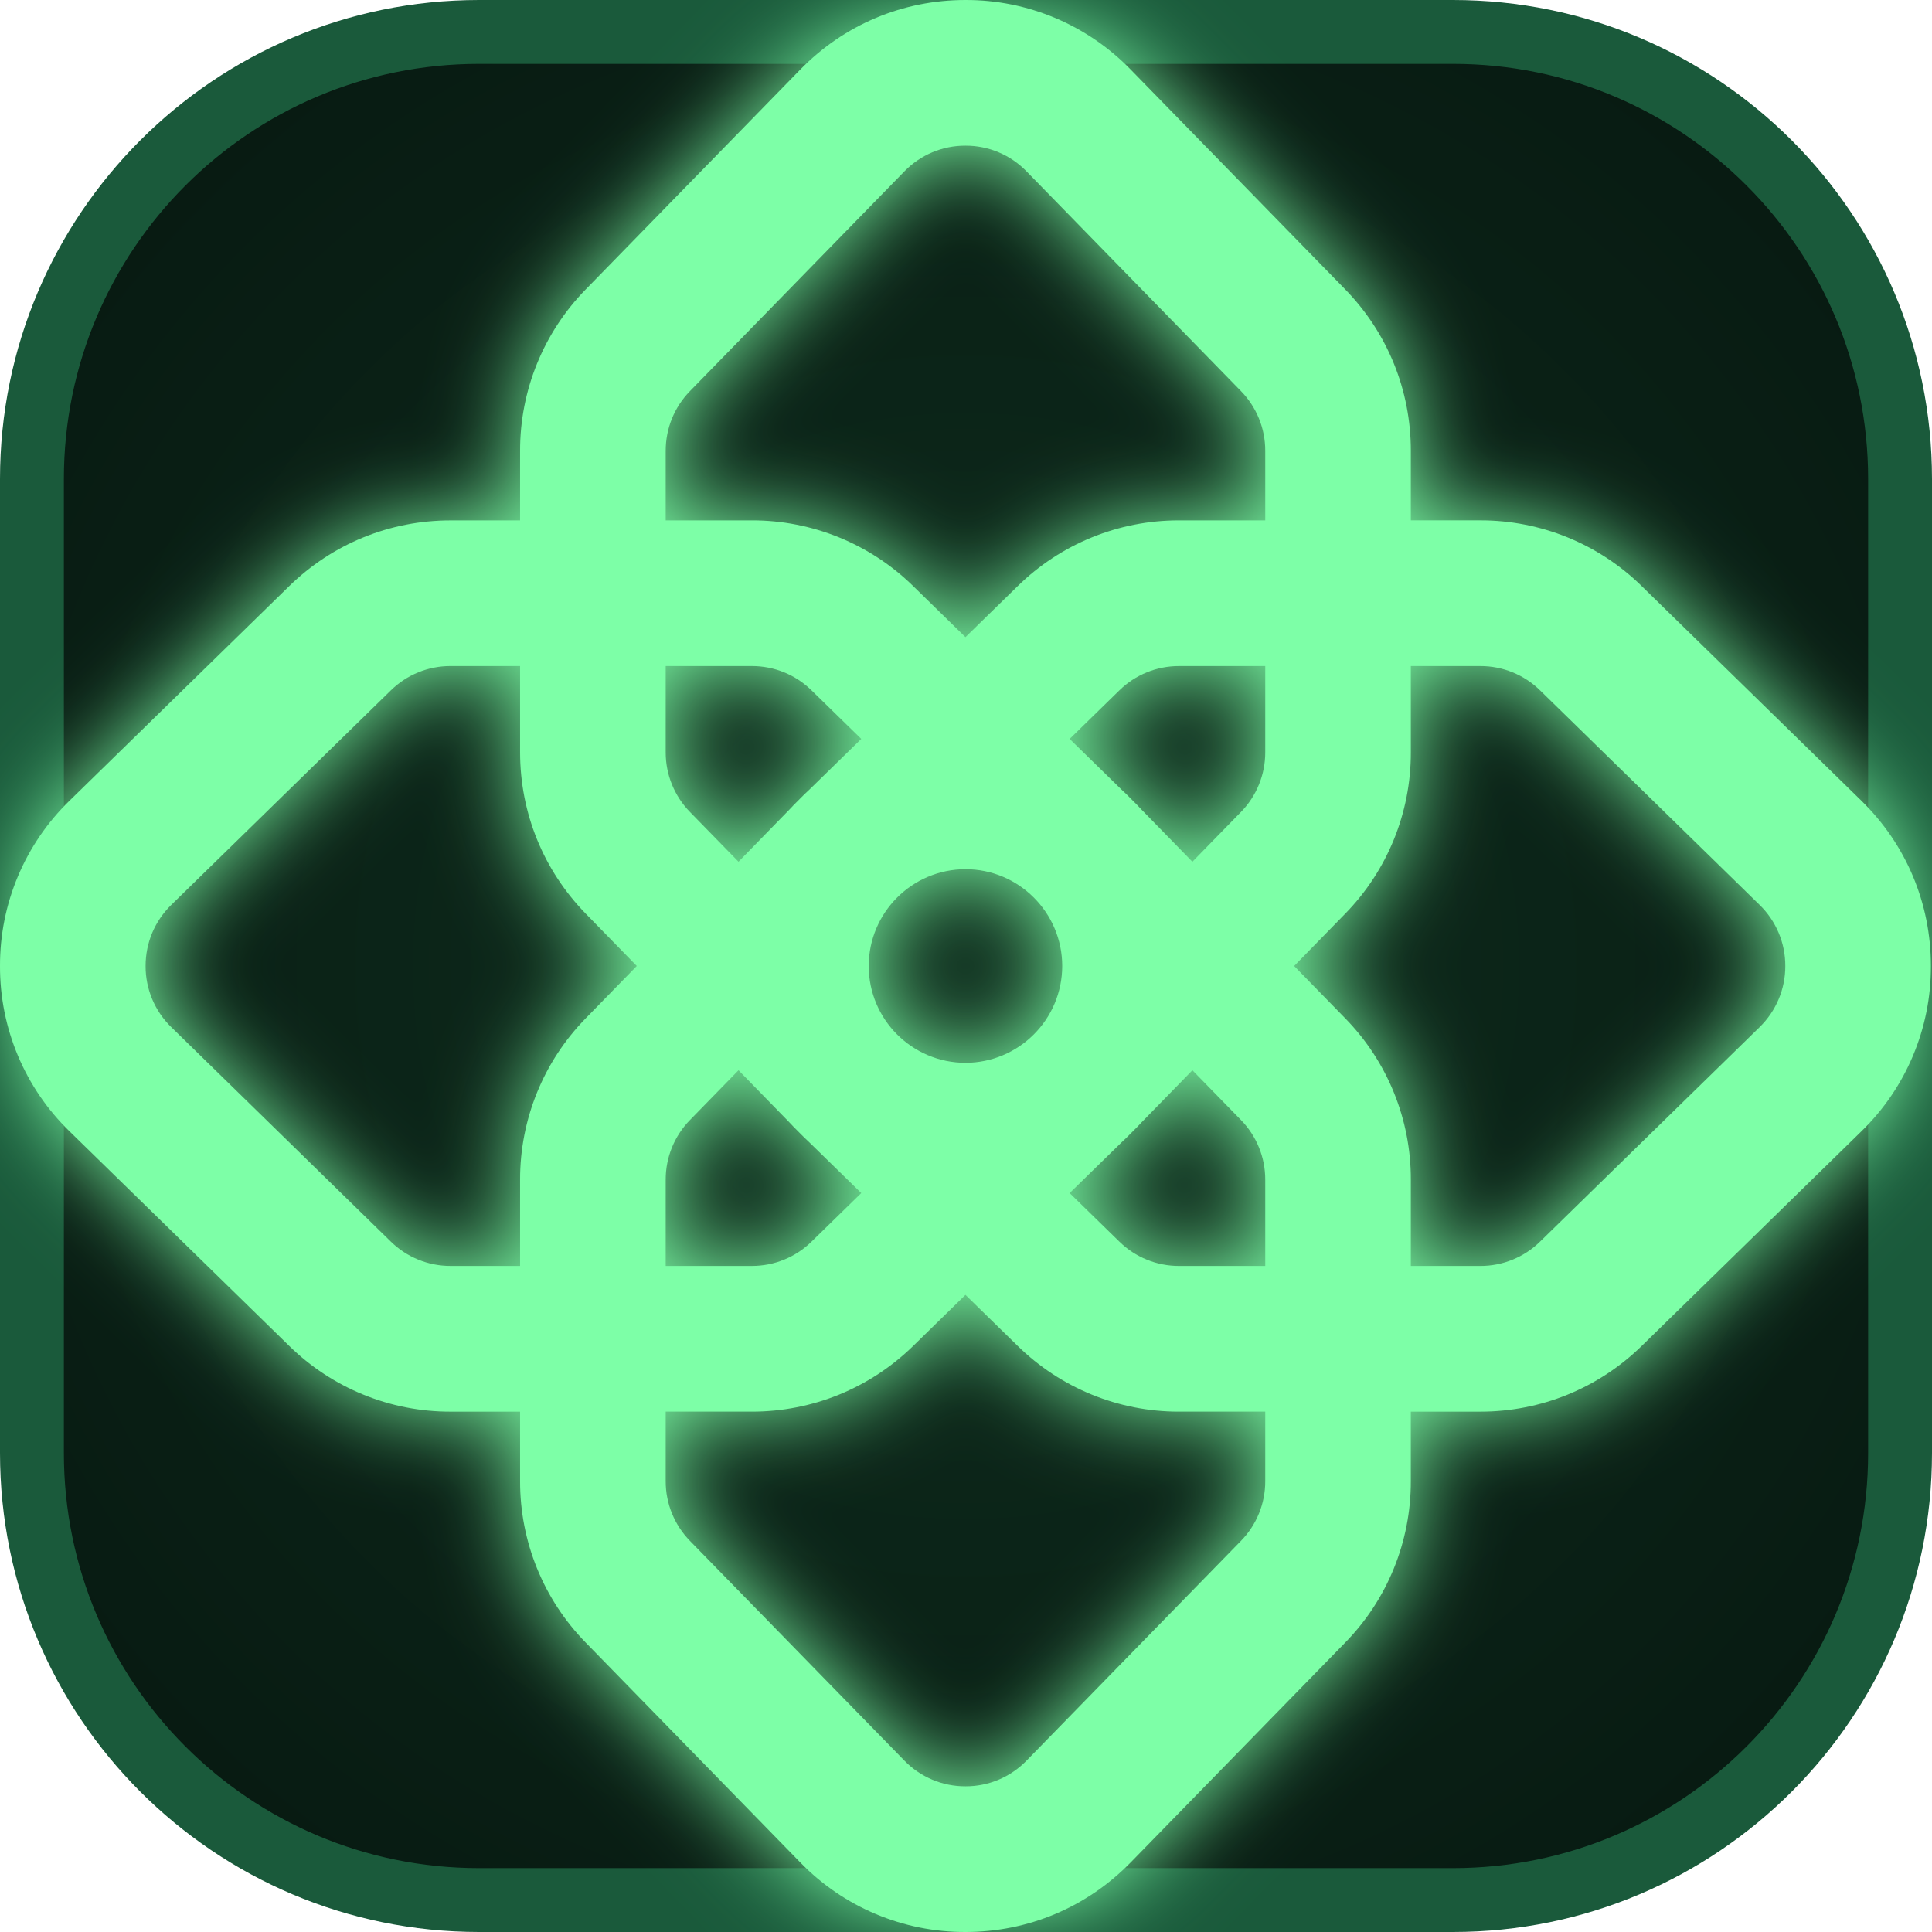
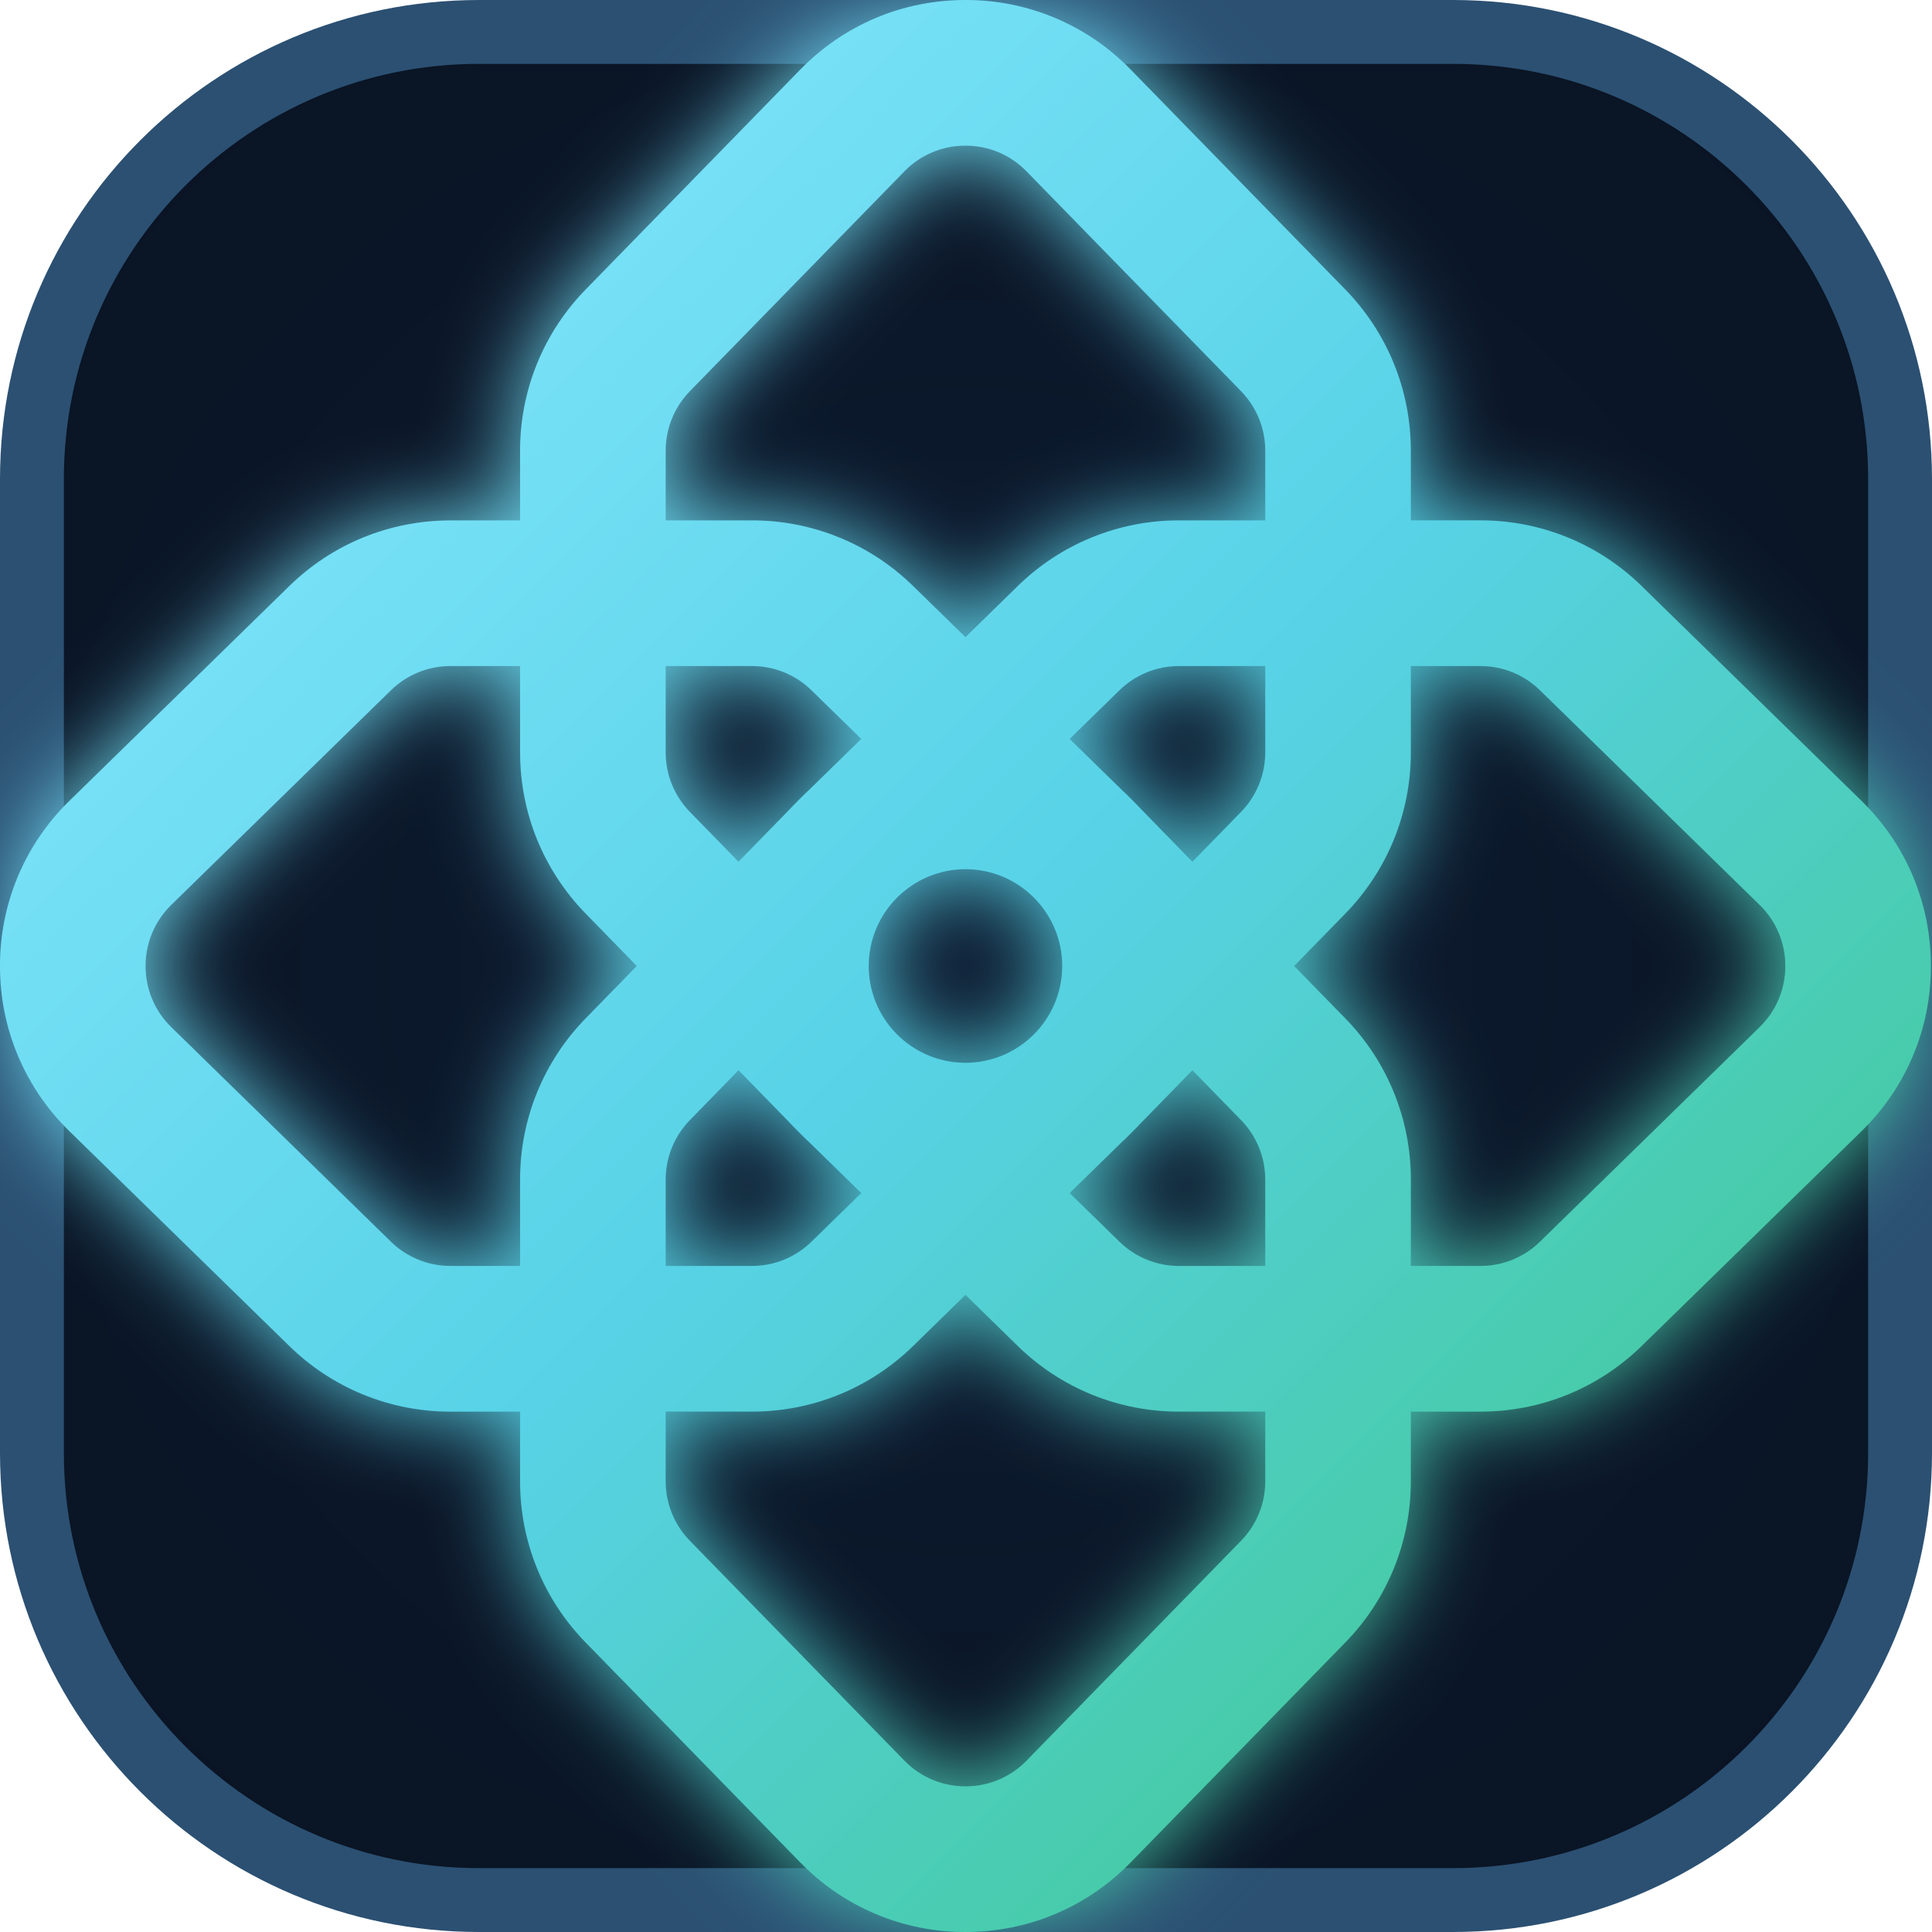
<svg xmlns="http://www.w3.org/2000/svg" width="64" height="64" viewBox="0 0 121 121" fill="none">
  <defs>
    <filter id="ogGlow" x="-35%" y="-35%" width="170%" height="170%" color-interpolation-filters="sRGB">
      <feGaussianBlur stdDeviation="2.8" result="blur" />
      <feMerge>
        <feMergeNode in="blur" />
        <feMergeNode in="SourceGraphic" />
      </feMerge>
    </filter>
+     <linearGradient id="ogFaviconGradient" x1="8" y1="8" x2="110" y2="110" gradientUnits="userSpaceOnUse">
+       <stop offset="0%" stop-color="#87E8FF" />
+       <stop offset="52%" stop-color="#57D2E6" />
+       <stop offset="100%" stop-color="#40C88D" />
+     </linearGradient>
    <radialGradient id="ogBg" cx="0.5" cy="0.5" r="0.9">
-       <stop offset="0%" stop-color="#0F2E1E" />
-       <stop offset="100%" stop-color="#04110C" />
+       <stop offset="0%" stop-color="#0D1B31" />
+       <stop offset="100%" stop-color="#08111E" />
    </radialGradient>
  </defs>
-   <rect x="2" y="2" width="117" height="117" rx="28" fill="url(#ogBg)" stroke="#1A5A3B" stroke-width="4" />
+   <rect x="2" y="2" width="117" height="117" rx="28" fill="url(#ogBg)" stroke="#2B5072" stroke-width="4" />
  <g filter="url(#ogGlow)">
-     <path fill="#7DFFA7" d="M102.823 36.71a14.4 14.4 0 0 0-10.109-4.12H88.36v-4.358c0-3.801-1.462-7.393-4.116-10.114L70.82 4.363A14.36 14.36 0 0 0 60.466 0c-3.93 0-7.606 1.55-10.352 4.363L36.69 18.12a14.4 14.4 0 0 0-4.117 10.114v4.359h-4.356c-3.8 0-7.39 1.463-10.108 4.119L4.36 50.142A14.37 14.37 0 0 0 0 60.501a14.37 14.37 0 0 0 4.36 10.358L18.11 84.29a14.39 14.39 0 0 0 10.107 4.12h4.356v4.356a14.4 14.4 0 0 0 4.117 10.114l13.424 13.757A14.35 14.35 0 0 0 60.466 121c3.93 0 7.607-1.549 10.353-4.363l13.424-13.757a14.4 14.4 0 0 0 4.116-10.114V88.41h4.355c3.8 0 7.39-1.463 10.109-4.119l13.749-13.431a14.37 14.37 0 0 0 4.36-10.358c0-3.932-1.549-7.611-4.36-10.359l-13.749-13.431Zm-61.131 5.004h5.397c1.405 0 2.733.54 3.738 1.523l3.114 3.041-3.254 3.18a14 14 0 0 0-.574.556l-.128.128c-.19.187-.376.377-.535.552l-3.197 3.276-3.04-3.114a5.33 5.33 0 0 1-1.521-3.741zm0 32.17a5.32 5.32 0 0 1 1.522-3.74l3.04-3.116 3.166 3.246q.274.297.566.583l.127.127c.183.188.371.37.543.528l3.285 3.209-3.113 3.04a5.32 5.32 0 0 1-3.739 1.524h-5.397zM36.69 63.77a14.4 14.4 0 0 0-4.117 10.113v5.402h-4.356a5.32 5.32 0 0 1-3.738-1.523L10.73 64.332A5.31 5.31 0 0 1 9.118 60.5c0-1.454.573-2.815 1.613-3.831l13.748-13.432a5.32 5.32 0 0 1 3.738-1.523h4.356v5.4c0 3.803 1.463 7.395 4.117 10.114l3.191 3.271-3.19 3.27Zm42.552 28.995a5.32 5.32 0 0 1-1.523 3.741l-13.423 13.757a5.3 5.3 0 0 1-3.829 1.614 5.3 5.3 0 0 1-3.83-1.615L43.214 96.507a5.33 5.33 0 0 1-1.522-3.74v-4.358h5.397c3.799 0 7.389-1.463 10.109-4.119l3.268-3.193 3.269 3.194a14.4 14.4 0 0 0 10.108 4.118h5.399v4.357ZM54.407 60.5a6.07 6.07 0 0 1 6.06-6.063c3.34 0 6.059 2.72 6.059 6.063a6.07 6.07 0 0 1-6.06 6.063 6.067 6.067 0 0 1-6.059-6.063m24.835 18.786h-5.4a5.32 5.32 0 0 1-3.737-1.523l-3.114-3.041 3.255-3.18q.294-.27.568-.552l.133-.133c.192-.187.376-.378.534-.55l3.199-3.278 3.04 3.115a5.33 5.33 0 0 1 1.522 3.74zm0-32.17a5.33 5.33 0 0 1-1.523 3.74l-3.04 3.115-3.188-3.267a14 14 0 0 0-.545-.561l-.128-.13c-.19-.194-.384-.382-.562-.545l-3.265-3.189 3.113-3.041a5.32 5.32 0 0 1 3.739-1.523h5.399v5.4Zm0-14.524h-5.4a14.39 14.39 0 0 0-10.108 4.119l-3.268 3.193-3.269-3.193a14.39 14.39 0 0 0-10.108-4.12h-5.397v-4.358c0-1.406.54-2.735 1.522-3.74l13.423-13.756a5.3 5.3 0 0 1 3.83-1.614 5.3 5.3 0 0 1 3.829 1.614l13.423 13.755a5.33 5.33 0 0 1 1.523 3.741zm30.959 31.74-13.748 13.43a5.32 5.32 0 0 1-3.739 1.524H88.36v-5.402a14.4 14.4 0 0 0-4.116-10.114l-3.192-3.27 3.192-3.27a14.4 14.4 0 0 0 4.116-10.114v-5.401h4.355a5.32 5.32 0 0 1 3.74 1.523L110.2 56.67a5.31 5.31 0 0 1 1.613 3.831 5.31 5.31 0 0 1-1.613 3.83Z" />
+     <path fill="url(#ogFaviconGradient)" d="M102.823 36.71a14.4 14.4 0 0 0-10.109-4.12H88.36v-4.358c0-3.801-1.462-7.393-4.116-10.114L70.82 4.363A14.36 14.36 0 0 0 60.466 0c-3.93 0-7.606 1.55-10.352 4.363L36.69 18.12a14.4 14.4 0 0 0-4.117 10.114v4.359h-4.356c-3.8 0-7.39 1.463-10.108 4.119L4.36 50.142A14.37 14.37 0 0 0 0 60.501a14.37 14.37 0 0 0 4.36 10.358L18.11 84.29a14.39 14.39 0 0 0 10.107 4.12h4.356v4.356a14.4 14.4 0 0 0 4.117 10.114l13.424 13.757A14.35 14.35 0 0 0 60.466 121c3.93 0 7.607-1.549 10.353-4.363l13.424-13.757a14.4 14.4 0 0 0 4.116-10.114V88.41h4.355c3.8 0 7.39-1.463 10.109-4.119l13.749-13.431a14.37 14.37 0 0 0 4.36-10.358c0-3.932-1.549-7.611-4.36-10.359l-13.749-13.431Zm-61.131 5.004h5.397c1.405 0 2.733.54 3.738 1.523l3.114 3.041-3.254 3.18a14 14 0 0 0-.574.556l-.128.128c-.19.187-.376.377-.535.552l-3.197 3.276-3.04-3.114a5.33 5.33 0 0 1-1.521-3.741zm0 32.17a5.32 5.32 0 0 1 1.522-3.74l3.04-3.116 3.166 3.246q.274.297.566.583l.127.127c.183.188.371.37.543.528l3.285 3.209-3.113 3.04a5.32 5.32 0 0 1-3.739 1.524h-5.397zM36.69 63.77a14.4 14.4 0 0 0-4.117 10.113v5.402h-4.356a5.32 5.32 0 0 1-3.738-1.523L10.73 64.332A5.31 5.31 0 0 1 9.118 60.5c0-1.454.573-2.815 1.613-3.831l13.748-13.432a5.32 5.32 0 0 1 3.738-1.523h4.356v5.4c0 3.803 1.463 7.395 4.117 10.114l3.191 3.271-3.19 3.27Zm42.552 28.995a5.32 5.32 0 0 1-1.523 3.741l-13.423 13.757a5.3 5.3 0 0 1-3.829 1.614 5.3 5.3 0 0 1-3.83-1.615L43.214 96.507a5.33 5.33 0 0 1-1.522-3.74v-4.358h5.397c3.799 0 7.389-1.463 10.109-4.119l3.268-3.193 3.269 3.194a14.4 14.4 0 0 0 10.108 4.118h5.399v4.357ZM54.407 60.5a6.07 6.07 0 0 1 6.06-6.063c3.34 0 6.059 2.72 6.059 6.063a6.07 6.07 0 0 1-6.06 6.063 6.067 6.067 0 0 1-6.059-6.063m24.835 18.786h-5.4a5.32 5.32 0 0 1-3.737-1.523l-3.114-3.041 3.255-3.18q.294-.27.568-.552l.133-.133c.192-.187.376-.378.534-.55l3.199-3.278 3.04 3.115a5.33 5.33 0 0 1 1.522 3.74zm0-32.17a5.33 5.33 0 0 1-1.523 3.74l-3.04 3.115-3.188-3.267a14 14 0 0 0-.545-.561l-.128-.13c-.19-.194-.384-.382-.562-.545l-3.265-3.189 3.113-3.041a5.32 5.32 0 0 1 3.739-1.523h5.399v5.4Zm0-14.524h-5.4a14.39 14.39 0 0 0-10.108 4.119l-3.268 3.193-3.269-3.193a14.39 14.39 0 0 0-10.108-4.12h-5.397v-4.358c0-1.406.54-2.735 1.522-3.74l13.423-13.756a5.3 5.3 0 0 1 3.83-1.614 5.3 5.3 0 0 1 3.829 1.614l13.423 13.755a5.33 5.33 0 0 1 1.523 3.741zm30.959 31.74-13.748 13.43a5.32 5.32 0 0 1-3.739 1.524H88.36v-5.402a14.4 14.4 0 0 0-4.116-10.114l-3.192-3.27 3.192-3.27a14.4 14.4 0 0 0 4.116-10.114v-5.401h4.355a5.32 5.32 0 0 1 3.74 1.523L110.2 56.67a5.31 5.31 0 0 1 1.613 3.831 5.31 5.31 0 0 1-1.613 3.83Z" />
  </g>
</svg>
